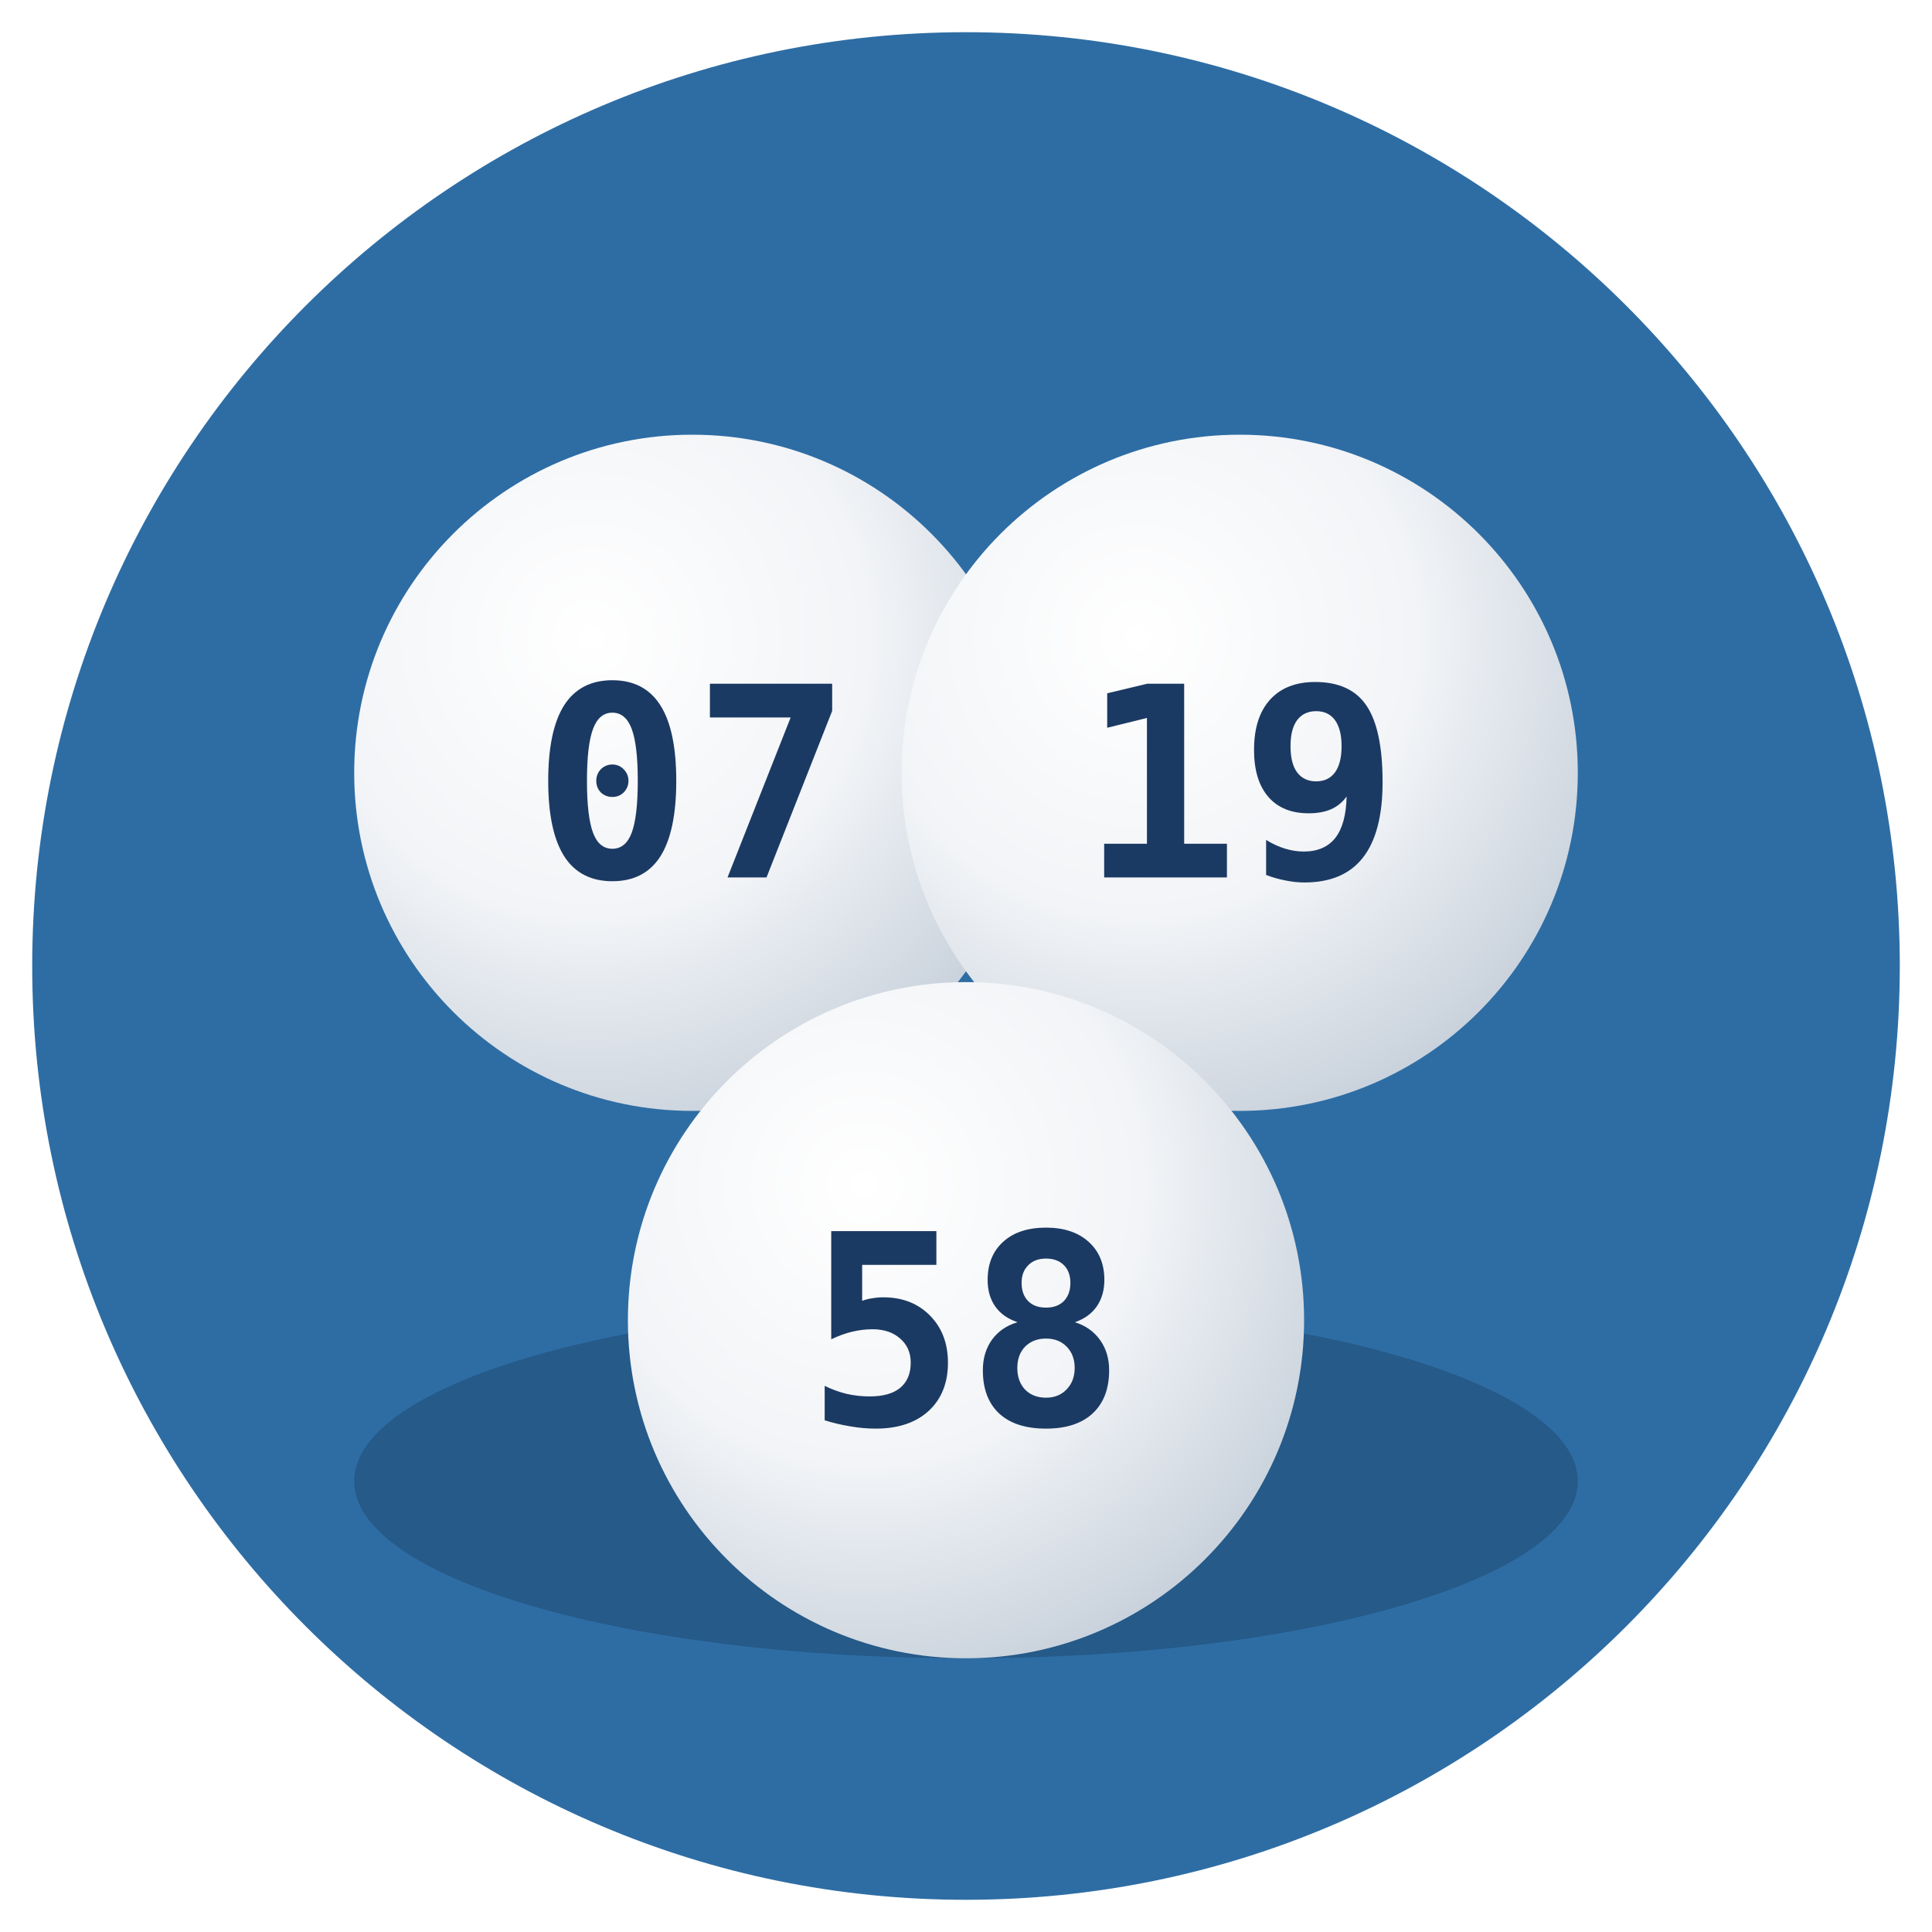
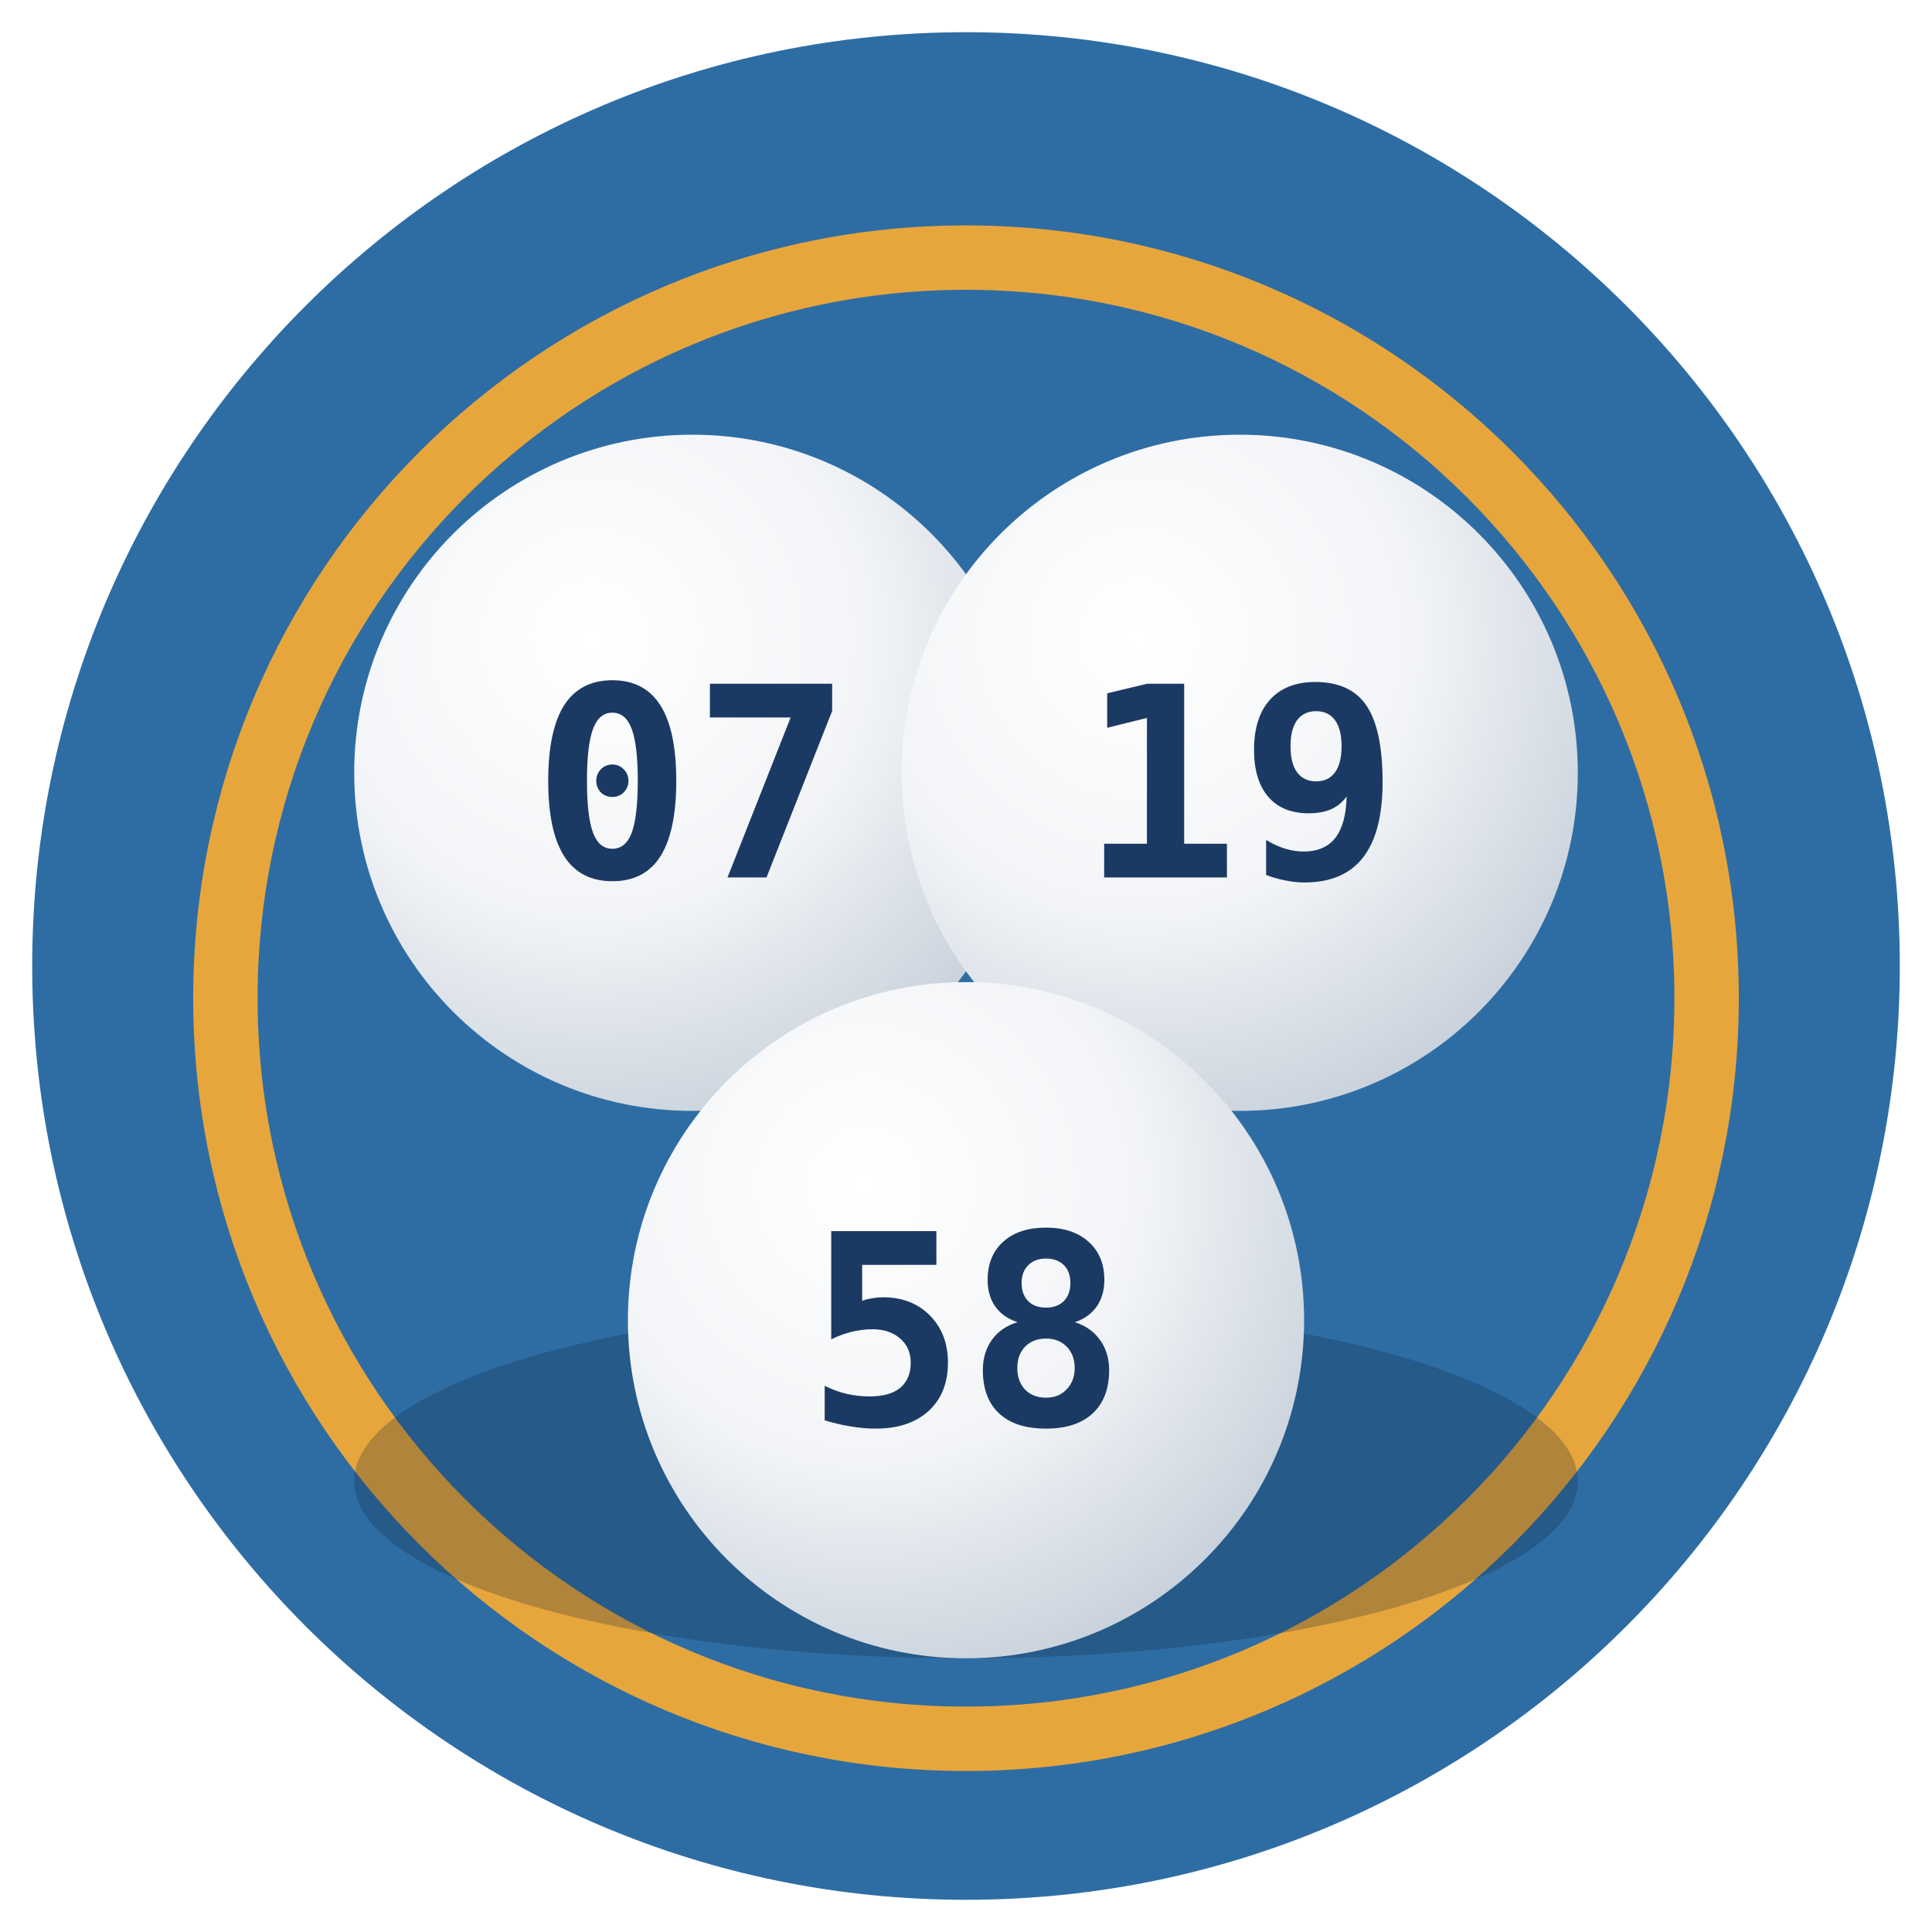
<svg xmlns="http://www.w3.org/2000/svg" viewBox="0 0 120 120" role="img" aria-label="Logo La BankeraRD">
  <defs>
    <radialGradient id="bolaBlanca" cx="35%" cy="30%" r="75%">
      <stop offset="0%" stop-color="#FFFFFF" />
      <stop offset="55%" stop-color="#F2F4F7" />
      <stop offset="100%" stop-color="#C9D2DC" />
    </radialGradient>
  </defs>
  <circle cx="60" cy="60" r="58" fill="#2E6DA4" />
+   <circle cx="60" cy="62" r="46" fill="none" stroke="#E7A63C" stroke-width="4" />
  <ellipse cx="60" cy="92" rx="38" ry="11" fill="#0A1E38" opacity="0.25" />
  <circle cx="43" cy="48" r="21" fill="url(#bolaBlanca)" />
  <text x="43" y="54.5" font-family="'Space Mono', monospace" font-weight="700" font-size="16.5" fill="#1B3A63" text-anchor="middle">07</text>
  <circle cx="77" cy="48" r="21" fill="url(#bolaBlanca)" />
  <text x="77" y="54.5" font-family="'Space Mono', monospace" font-weight="700" font-size="16.5" fill="#1B3A63" text-anchor="middle">19</text>
  <circle cx="60" cy="82" r="21" fill="url(#bolaBlanca)" />
  <text x="60" y="88.5" font-family="'Space Mono', monospace" font-weight="700" font-size="16.5" fill="#1B3A63" text-anchor="middle">58</text>
</svg>
